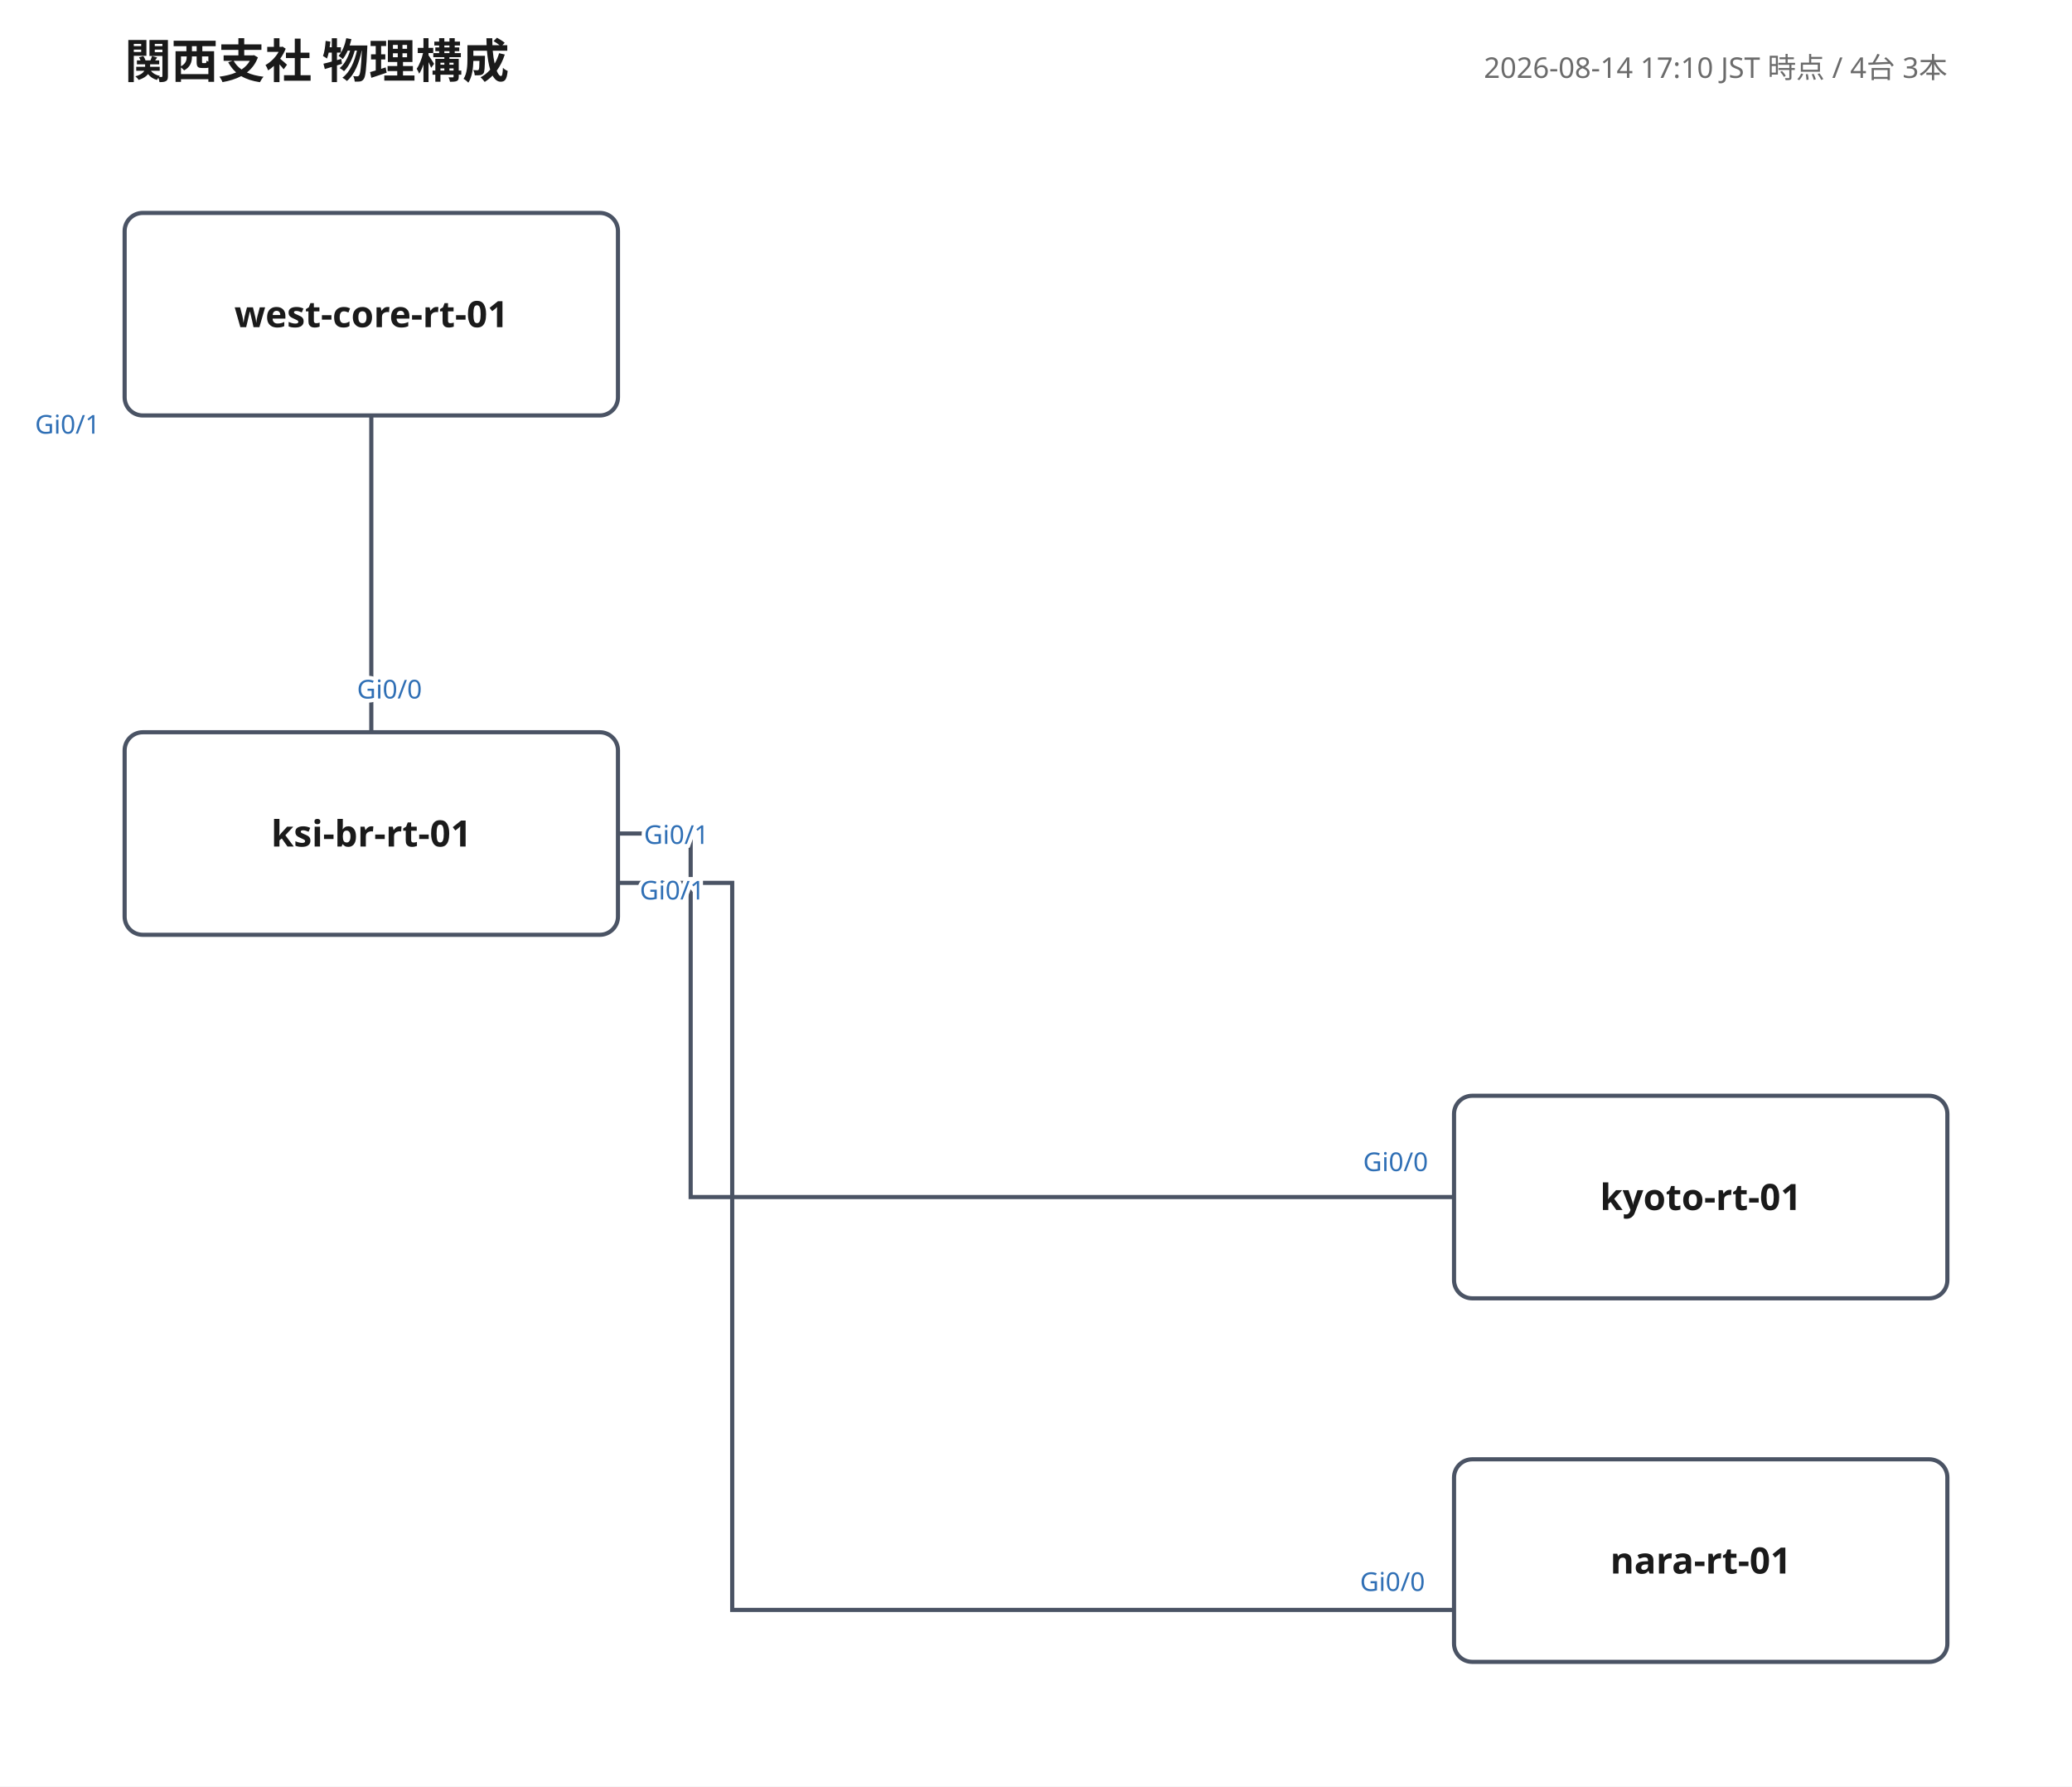
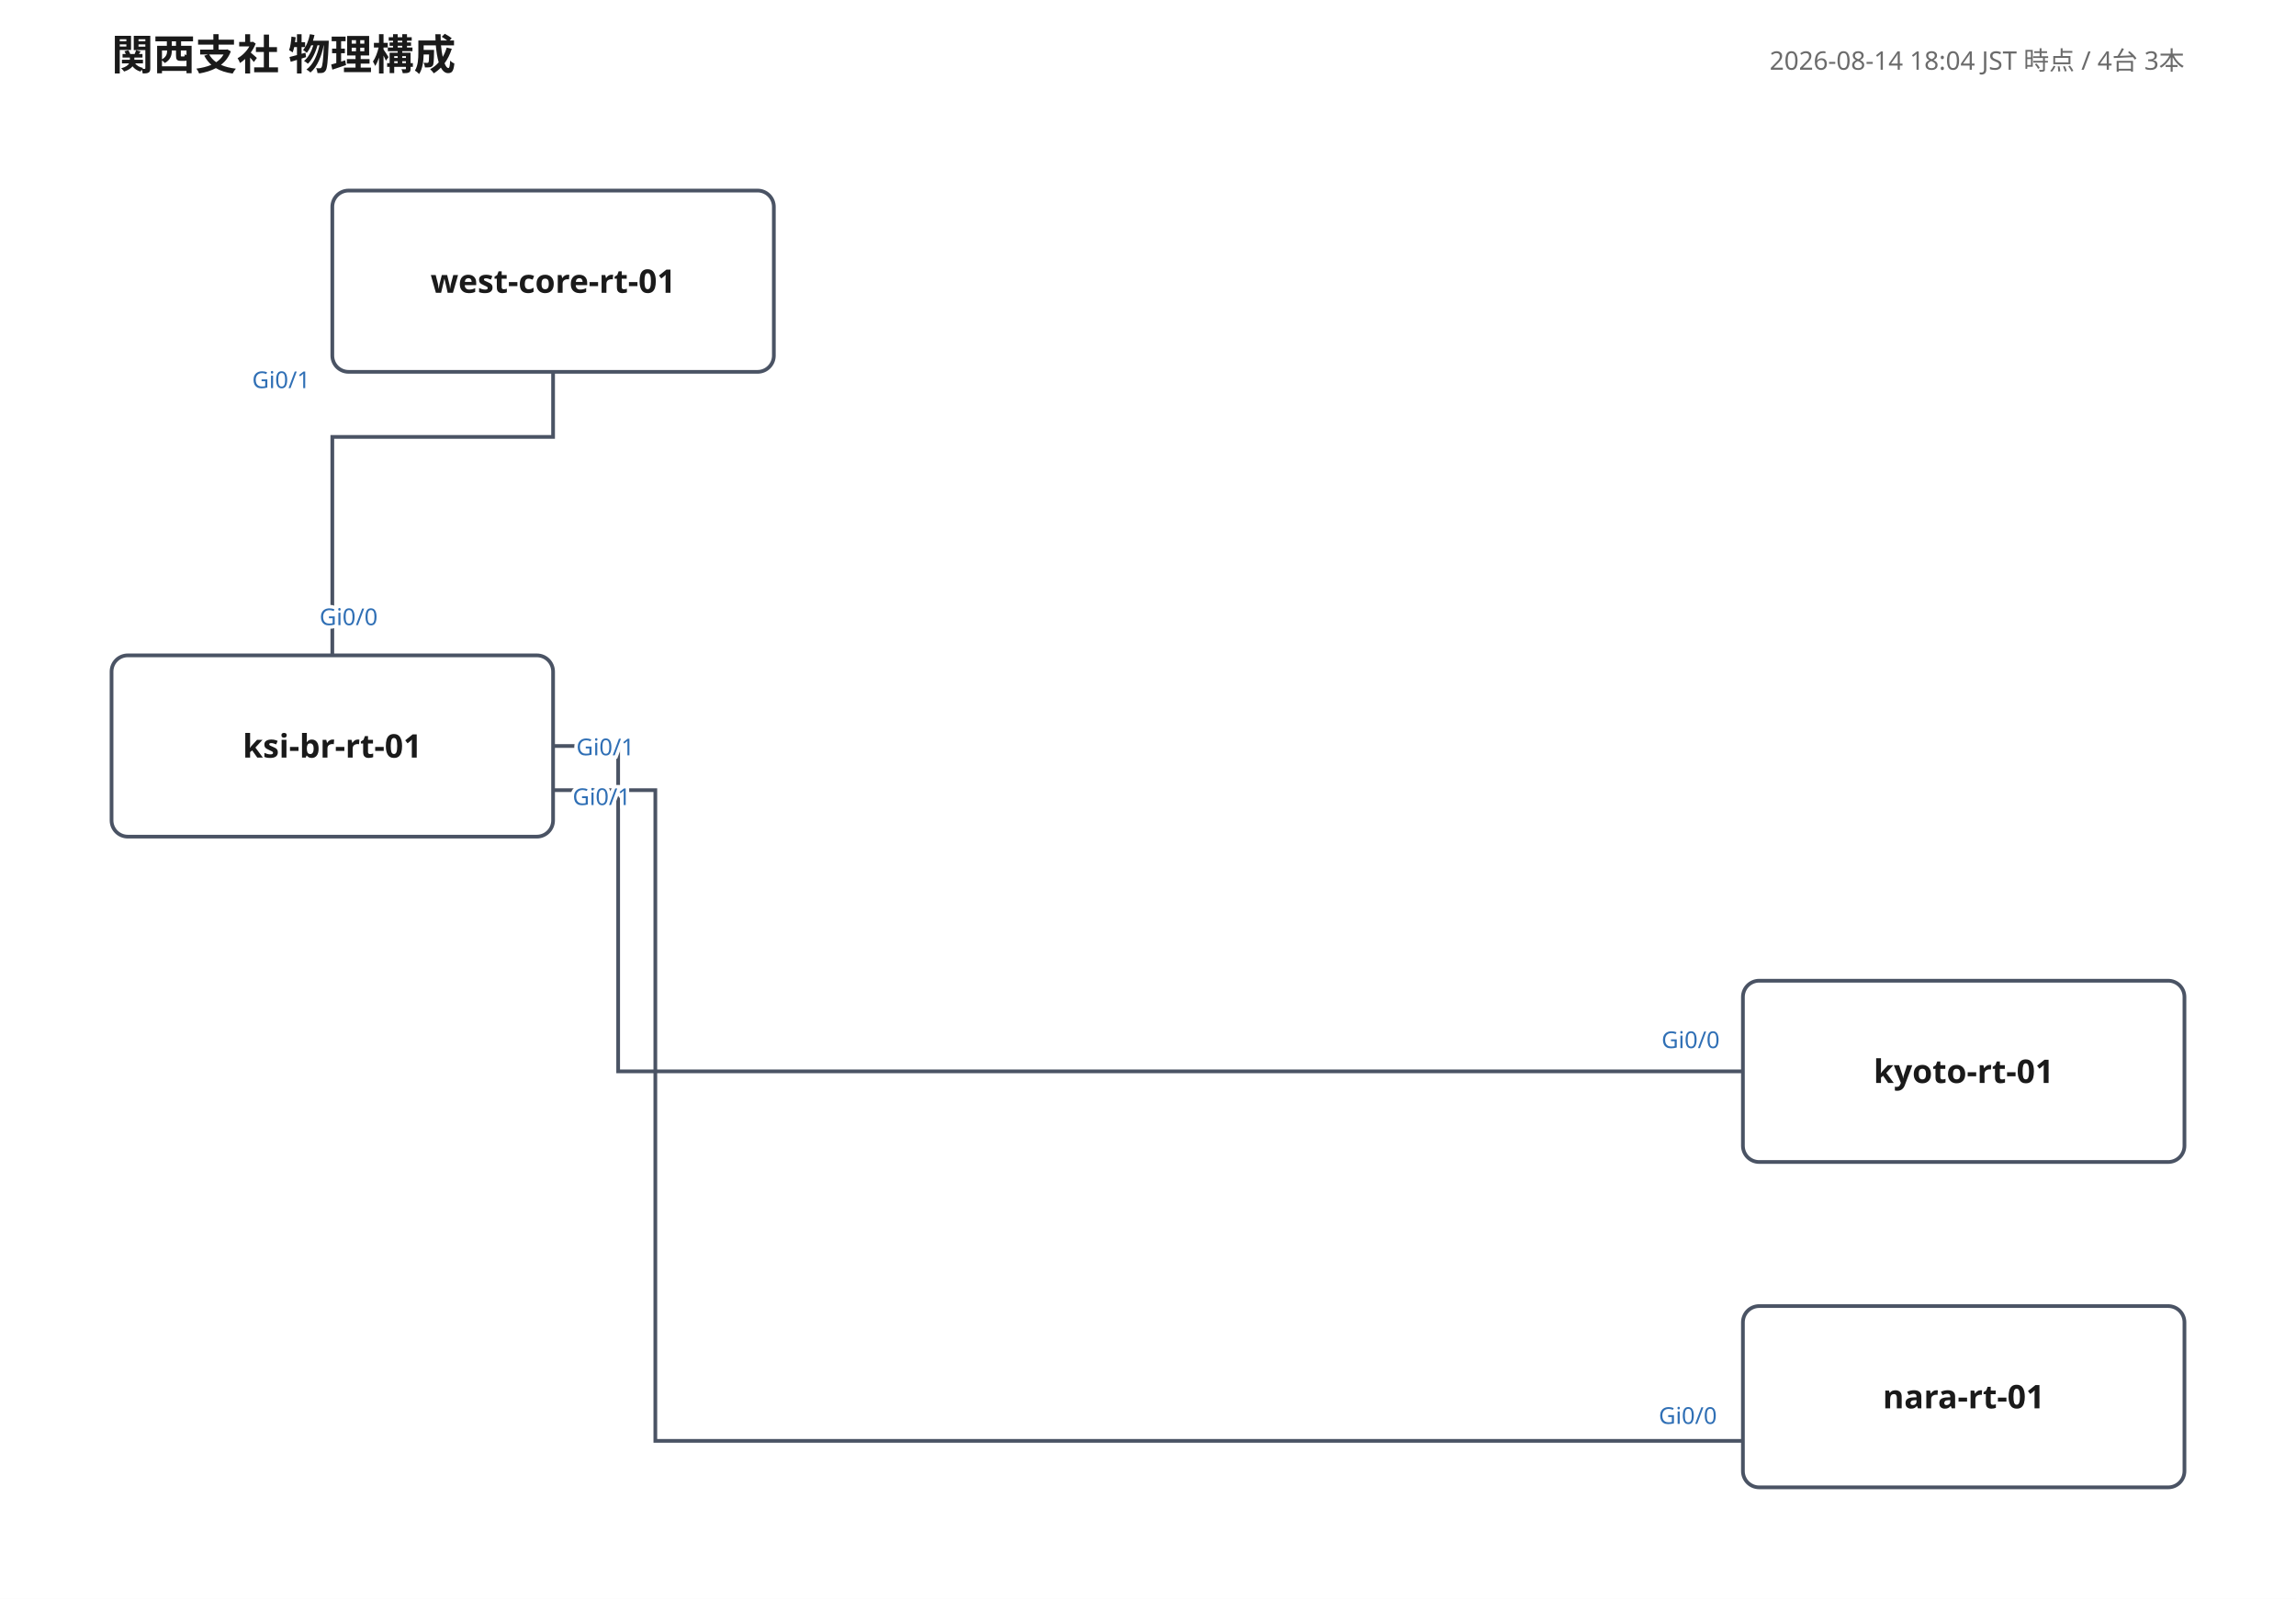
- <svg xmlns="http://www.w3.org/2000/svg" width="798" height="688" viewBox="0 0 798 688" font-family="'Yu Gothic', 'Hiragino Kaku Gothic ProN', Meiryo, 'Noto Sans JP', sans-serif">
+ <svg xmlns="http://www.w3.org/2000/svg" width="988" height="688" viewBox="0 0 988 688" font-family="'Yu Gothic', 'Hiragino Kaku Gothic ProN', Meiryo, 'Noto Sans JP', sans-serif">
  <rect width="100%" height="100%" fill="#ffffff" />
  <text x="48" y="30" font-size="18" font-weight="700" fill="#1a1a1a">関西支社 物理構成</text>
-   <text x="750" y="30" font-size="11" fill="#6b6b6b" text-anchor="end">2026-08-14 17:10 JST 時点 / 4台 3本</text>
-   <polyline points="143,282 143,188 143,188 143,160" fill="none" stroke="#4a5364" stroke-width="1.6" />
+   <text x="940" y="30" font-size="11" fill="#6b6b6b" text-anchor="end">2026-08-14 18:04 JST 時点 / 4台 3本</text>
+   <polyline points="143,282 143,188 238,188 238,160" fill="none" stroke="#4a5364" stroke-width="1.6" />
  <text class="port-label" x="150.0" y="269.0" font-size="10" fill="#2f6fb5" text-anchor="middle" paint-order="stroke" stroke="#ffffff" stroke-width="3">Gi0/0</text>
-   <text class="port-label" x="26.0" y="167.0" font-size="10" fill="#2f6fb5" text-anchor="middle" paint-order="stroke" stroke="#ffffff" stroke-width="3">Gi0/1</text>
-   <polyline points="560,461 266,461 266,321 238,321" fill="none" stroke="#4a5364" stroke-width="1.6" />
-   <text class="port-label" x="550.0" y="451.0" font-size="10" fill="#2f6fb5" text-anchor="end" paint-order="stroke" stroke="#ffffff" stroke-width="3">Gi0/0</text>
+   <text class="port-label" x="121.0" y="167.0" font-size="10" fill="#2f6fb5" text-anchor="middle" paint-order="stroke" stroke="#ffffff" stroke-width="3">Gi0/1</text>
+   <polyline points="750,461 266,461 266,321 238,321" fill="none" stroke="#4a5364" stroke-width="1.6" />
+   <text class="port-label" x="740.0" y="451.0" font-size="10" fill="#2f6fb5" text-anchor="end" paint-order="stroke" stroke="#ffffff" stroke-width="3">Gi0/0</text>
  <text class="port-label" x="248.0" y="325.0" font-size="10" fill="#2f6fb5" text-anchor="start" paint-order="stroke" stroke="#ffffff" stroke-width="3">Gi0/1</text>
-   <polyline points="560,620 282,620 282,340 238,340" fill="none" stroke="#4a5364" stroke-width="1.6" />
-   <text class="port-label" x="548.8" y="612.7" font-size="10" fill="#2f6fb5" text-anchor="end" paint-order="stroke" stroke="#ffffff" stroke-width="3">Gi0/0</text>
+   <polyline points="750,620 282,620 282,340 238,340" fill="none" stroke="#4a5364" stroke-width="1.6" />
+   <text class="port-label" x="738.8" y="612.7" font-size="10" fill="#2f6fb5" text-anchor="end" paint-order="stroke" stroke="#ffffff" stroke-width="3">Gi0/0</text>
  <text class="port-label" x="246.4" y="346.4" font-size="10" fill="#2f6fb5" text-anchor="start" paint-order="stroke" stroke="#ffffff" stroke-width="3">Gi0/1</text>
  <g>
-     <rect x="48" y="82" width="190" height="78" rx="7" fill="#ffffff" stroke="#4a5364" stroke-width="1.6" />
-     <text x="143" y="126" font-size="14" font-weight="700" fill="#1a1a1a" text-anchor="middle">west-core-rt-01</text>
+     <rect x="143" y="82" width="190" height="78" rx="7" fill="#ffffff" stroke="#4a5364" stroke-width="1.6" />
+     <text x="238" y="126" font-size="14" font-weight="700" fill="#1a1a1a" text-anchor="middle">west-core-rt-01</text>
  </g>
  <g>
    <rect x="48" y="282" width="190" height="78" rx="7" fill="#ffffff" stroke="#4a5364" stroke-width="1.6" />
    <text x="143" y="326" font-size="14" font-weight="700" fill="#1a1a1a" text-anchor="middle">ksi-br-rt-01</text>
  </g>
  <g>
-     <rect x="560" y="422" width="190" height="78" rx="7" fill="#ffffff" stroke="#4a5364" stroke-width="1.6" />
-     <text x="655" y="466" font-size="14" font-weight="700" fill="#1a1a1a" text-anchor="middle">kyoto-rt-01</text>
+     <rect x="750" y="422" width="190" height="78" rx="7" fill="#ffffff" stroke="#4a5364" stroke-width="1.6" />
+     <text x="845" y="466" font-size="14" font-weight="700" fill="#1a1a1a" text-anchor="middle">kyoto-rt-01</text>
  </g>
  <g>
-     <rect x="560" y="562" width="190" height="78" rx="7" fill="#ffffff" stroke="#4a5364" stroke-width="1.6" />
-     <text x="655" y="606" font-size="14" font-weight="700" fill="#1a1a1a" text-anchor="middle">nara-rt-01</text>
+     <rect x="750" y="562" width="190" height="78" rx="7" fill="#ffffff" stroke="#4a5364" stroke-width="1.6" />
+     <text x="845" y="606" font-size="14" font-weight="700" fill="#1a1a1a" text-anchor="middle">nara-rt-01</text>
  </g>
</svg>
